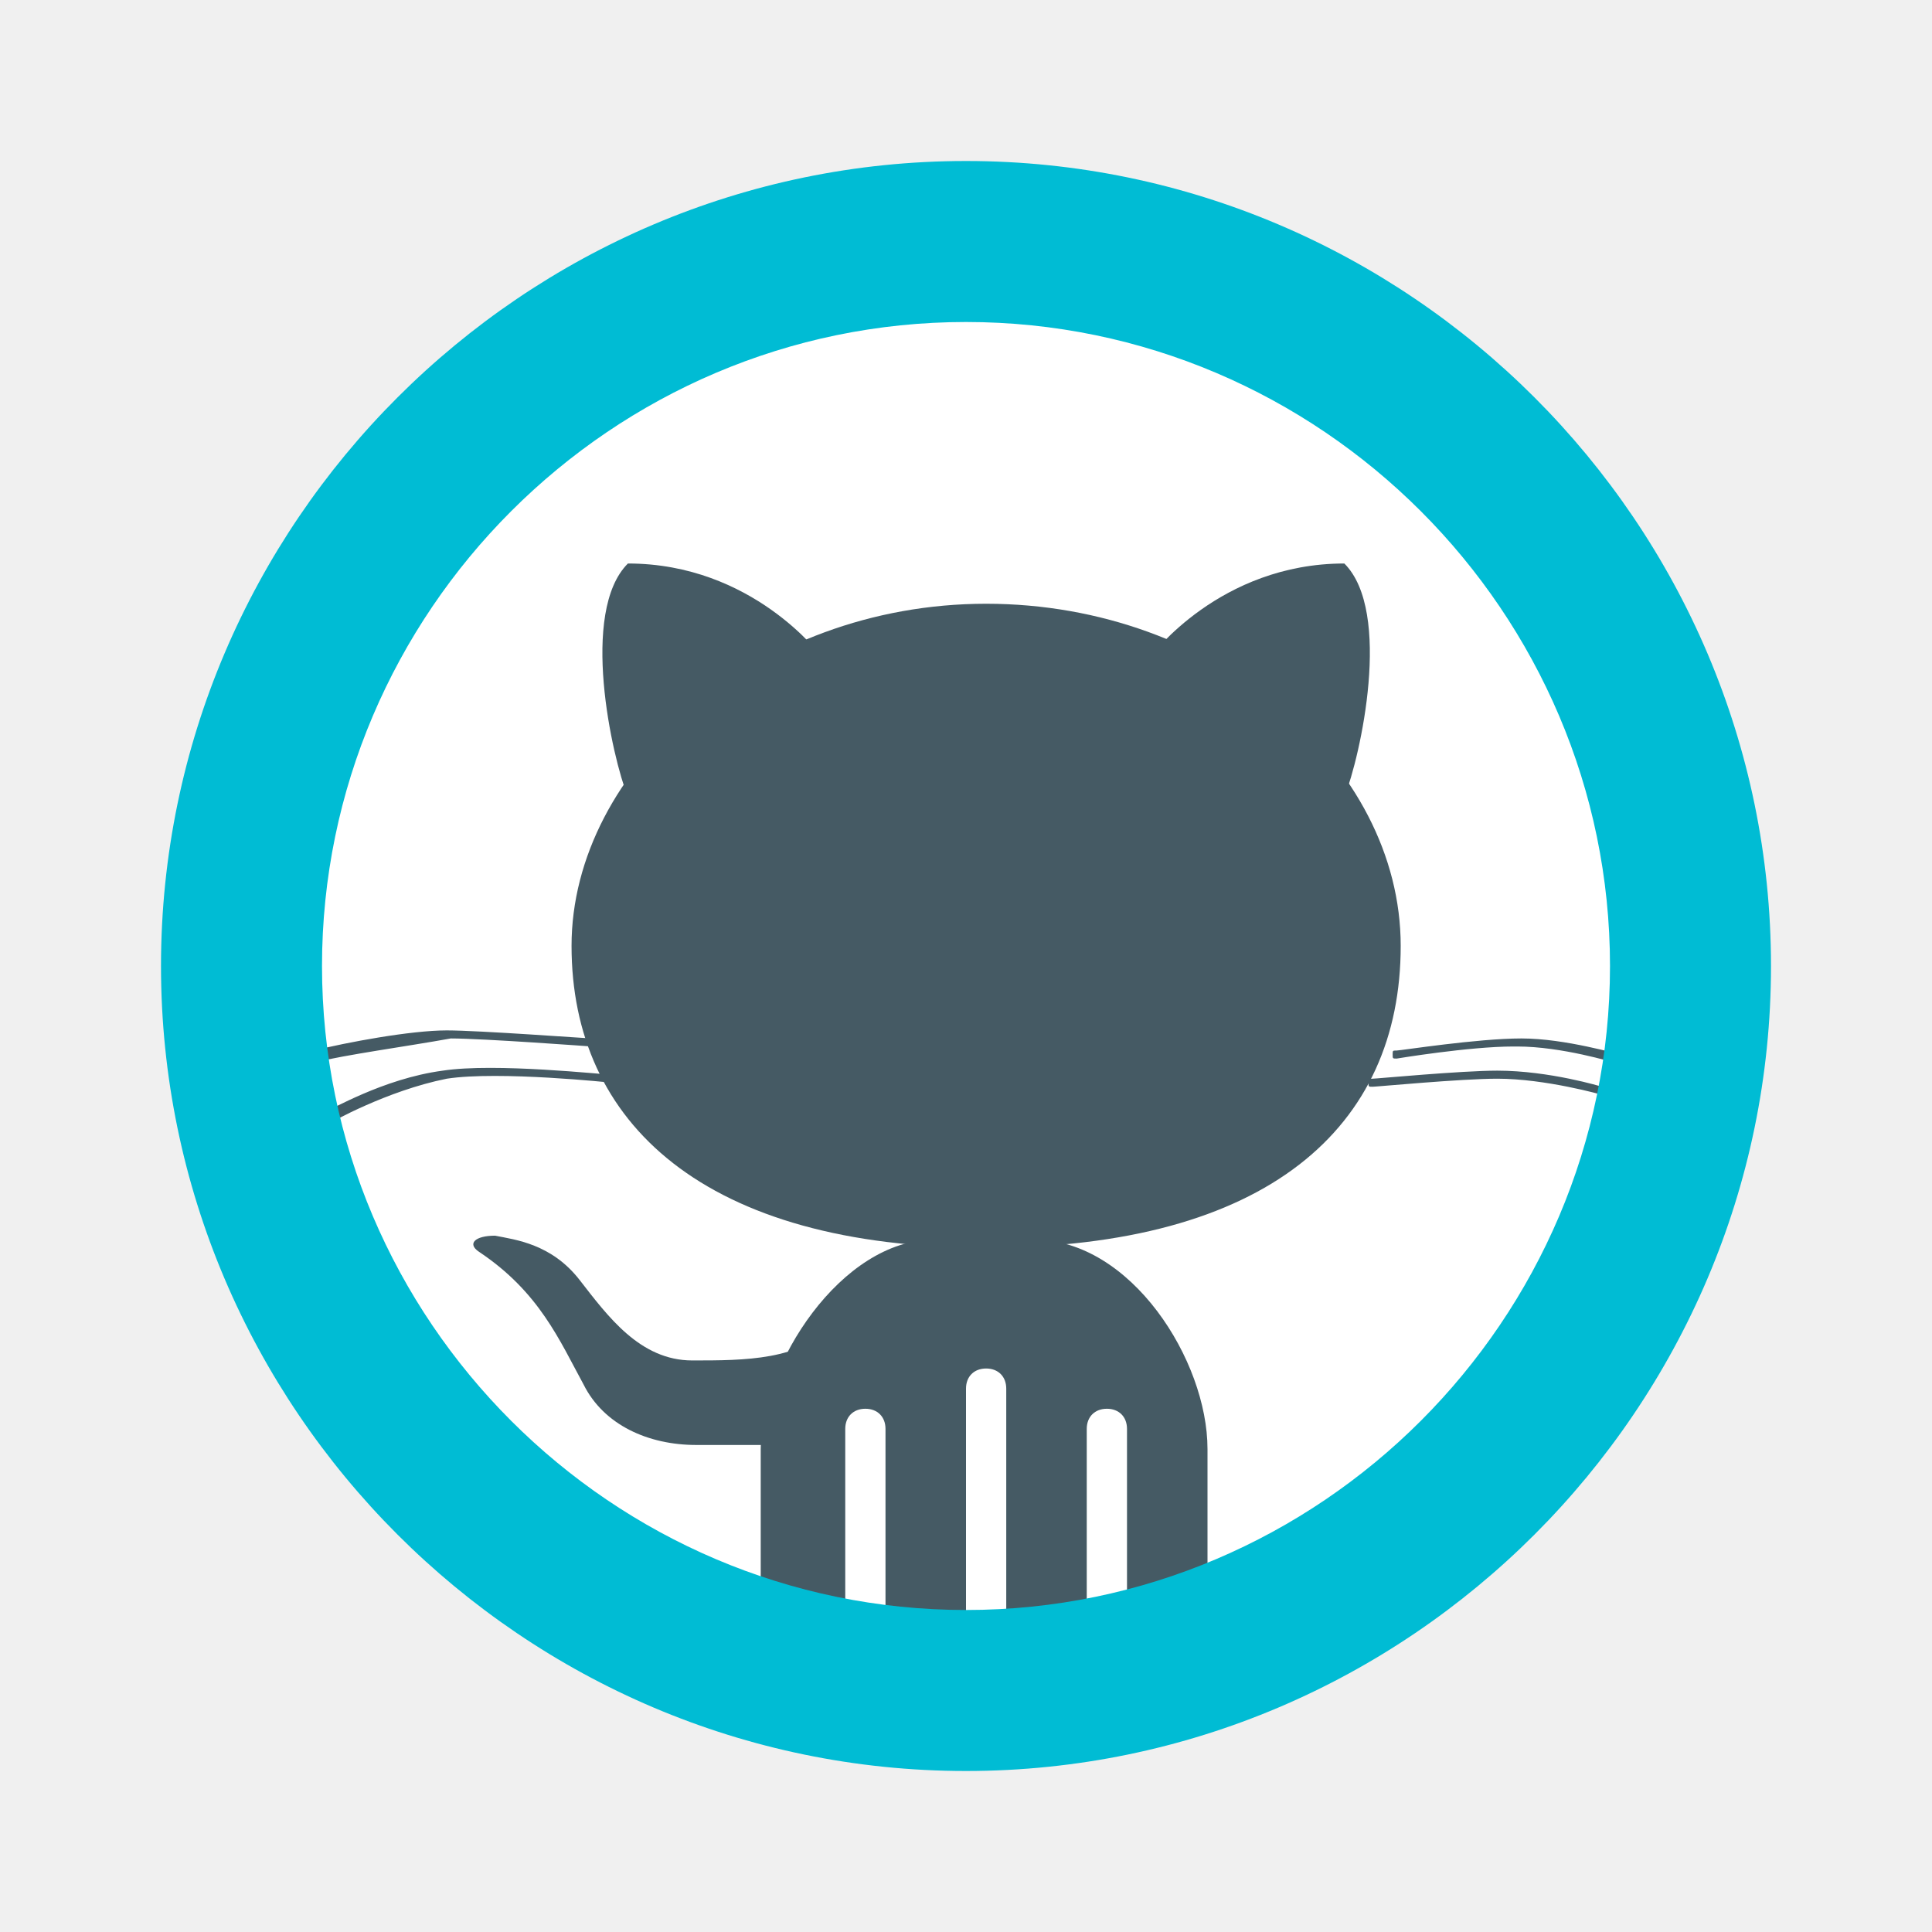
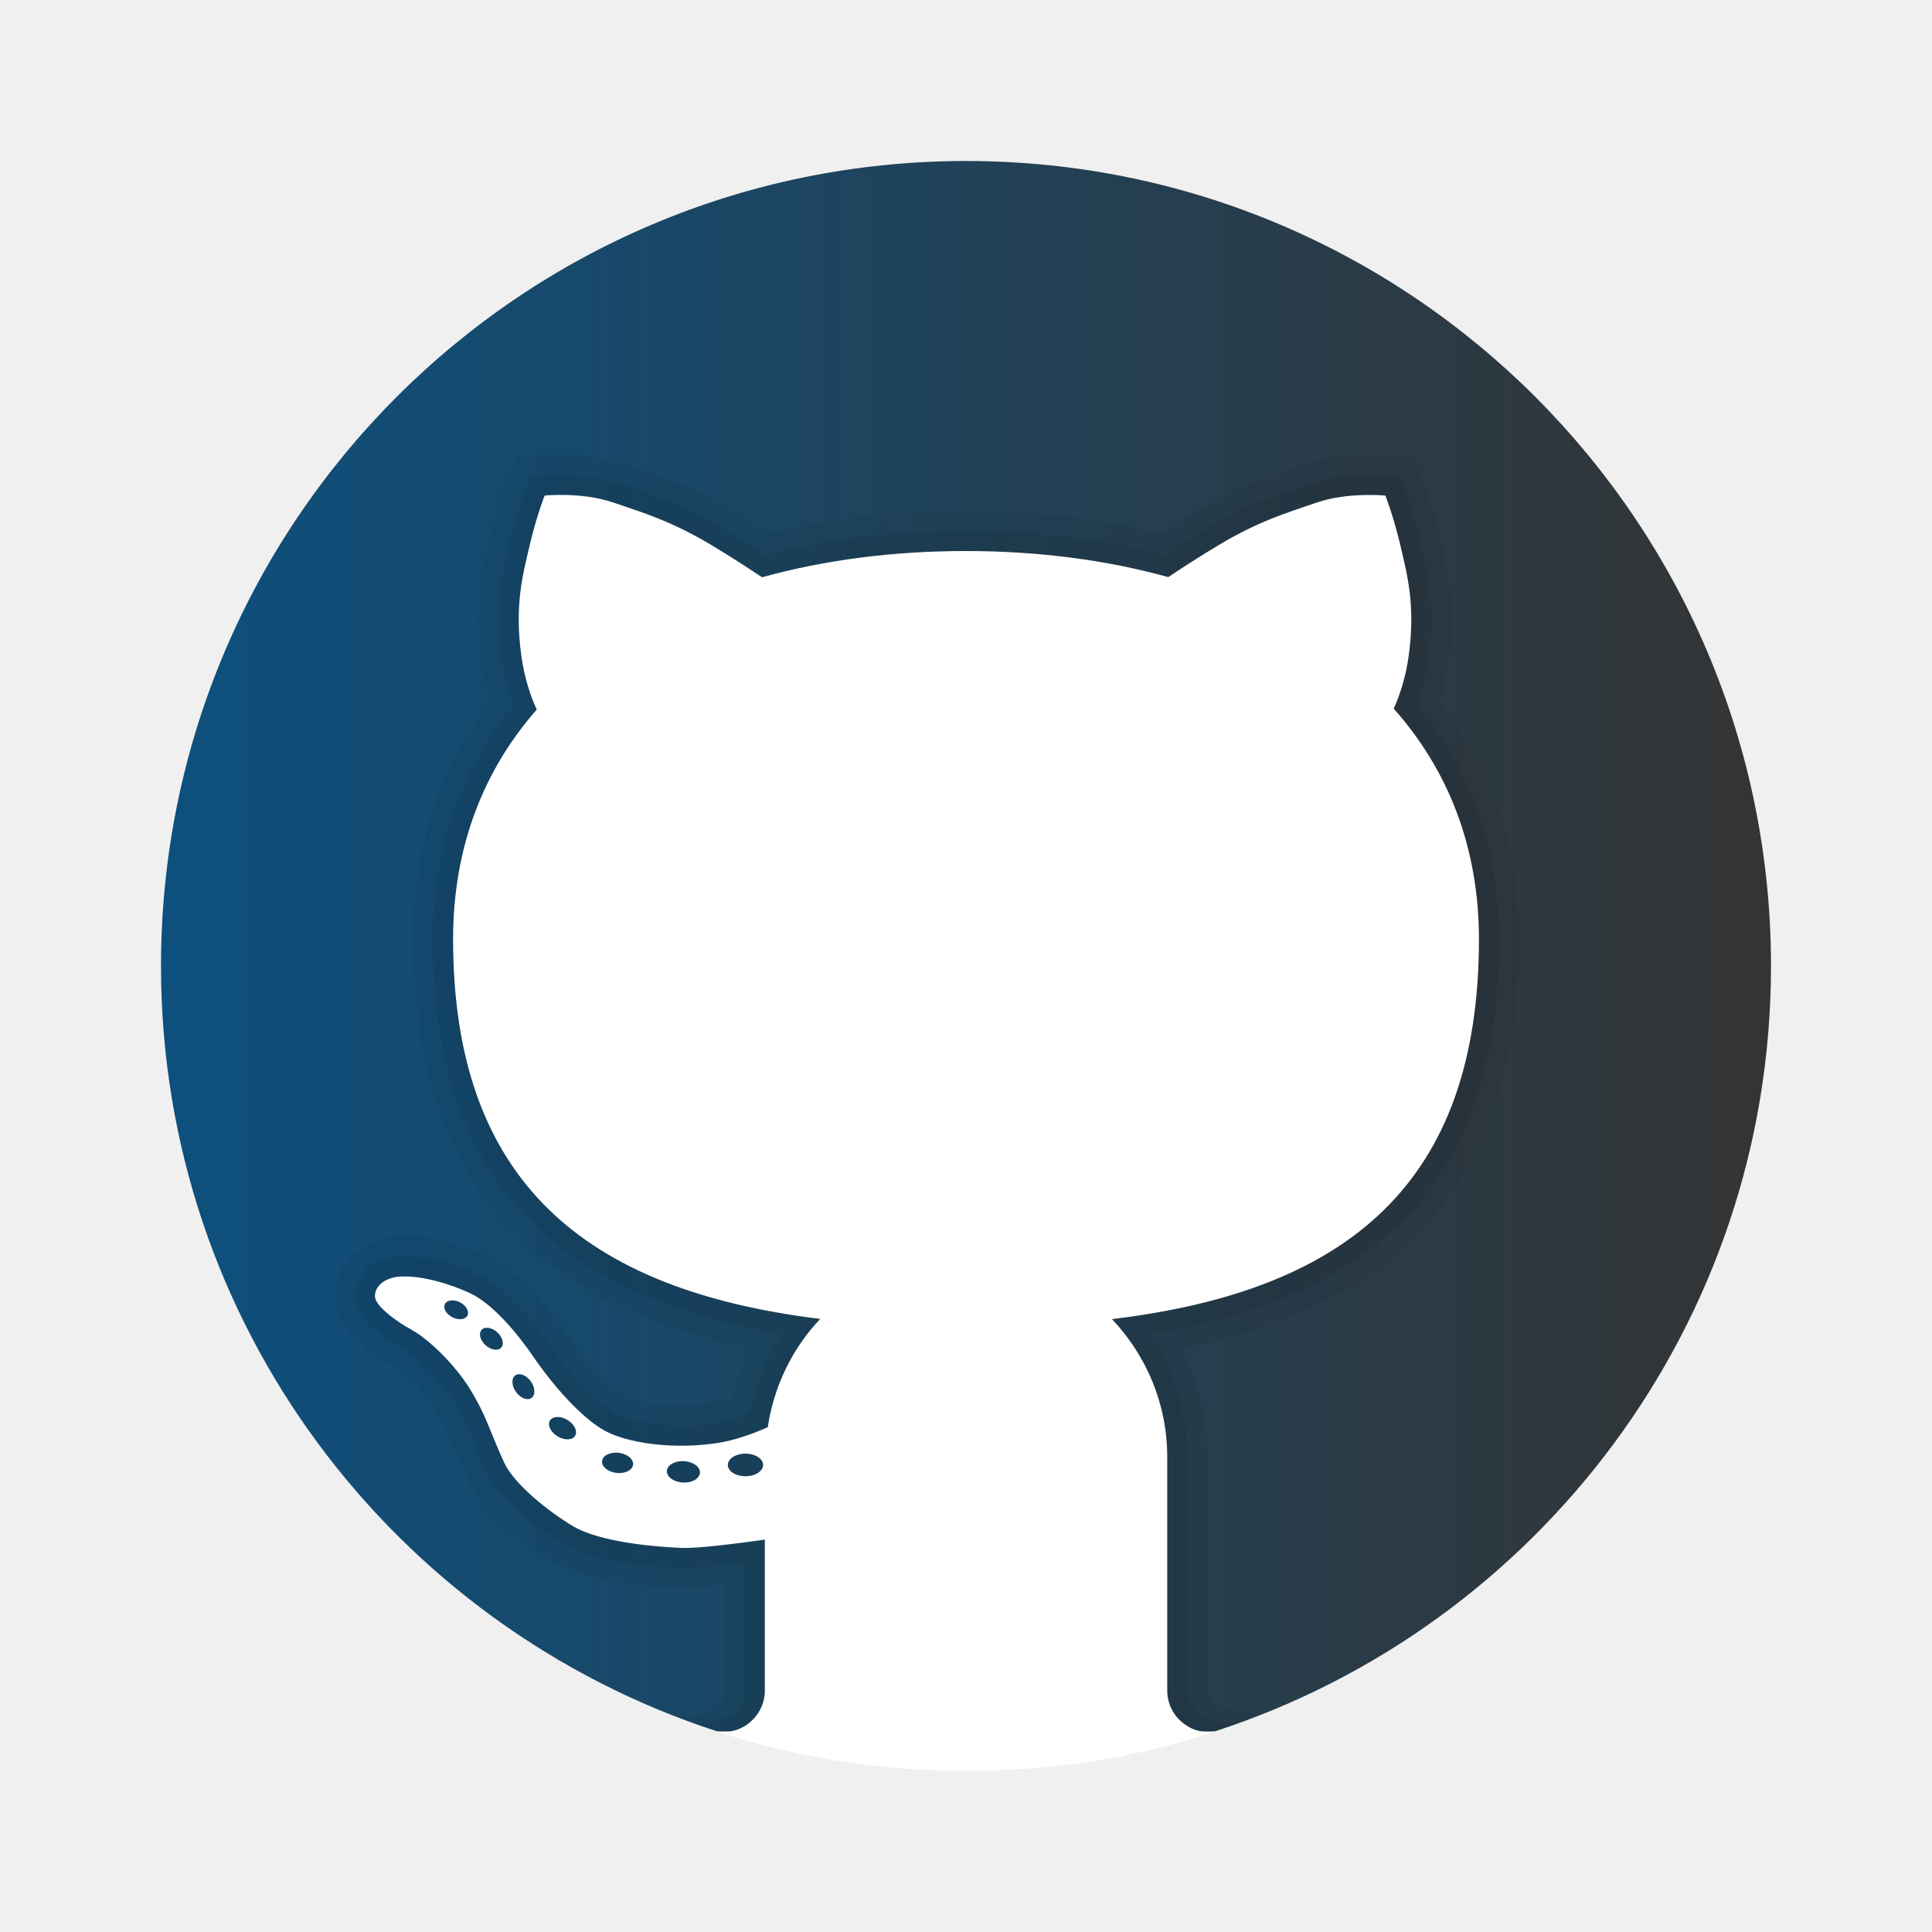
- <svg xmlns="http://www.w3.org/2000/svg" viewBox="0 0 48 48" width="144px" height="144px">
-   <path fill="#fff" d="M41,24c0,9.4-7.6,17-17,17S7,33.4,7,24S14.6,7,24,7S41,14.6,41,24z" />
-   <path fill="#455a64" d="M21 41v-5.5c0-.3.2-.5.5-.5s.5.2.5.5V41h2v-6.5c0-.3.2-.5.5-.5s.5.2.5.5V41h2v-5.5c0-.3.2-.5.5-.5s.5.2.5.5V41h1.8c.2-.3.2-.6.2-1.1V36c0-2.2-1.9-5.2-4.3-5.2h-2.5c-2.3 0-4.3 3.1-4.3 5.2v3.9c0 .4.1.8.2 1.1L21 41 21 41zM40.1 26.4C40.1 26.4 40.1 26.4 40.1 26.4c0 0-1.3-.4-2.4-.4 0 0-.1 0-.1 0-1.1 0-2.9.3-2.9.3-.1 0-.1 0-.1-.1 0-.1 0-.1.1-.1.1 0 2-.3 3.1-.3 1.1 0 2.4.4 2.5.4.1 0 .1.1.1.2C40.2 26.3 40.2 26.4 40.1 26.4zM39.8 27.2C39.8 27.2 39.8 27.2 39.8 27.2c0 0-1.4-.4-2.6-.4-.9 0-3 .2-3.1.2-.1 0-.1 0-.1-.1 0-.1 0-.1.1-.1.1 0 2.2-.2 3.1-.2 1.3 0 2.6.4 2.6.4.1 0 .1.1.1.2C39.9 27.1 39.9 27.2 39.8 27.2zM7.8 26.4c-.1 0-.1 0-.1-.1 0-.1 0-.1.1-.2.8-.2 2.4-.5 3.3-.5.8 0 3.5.2 3.6.2.1 0 .1.1.1.1 0 .1-.1.1-.1.1 0 0-2.7-.2-3.5-.2C10.1 26 8.6 26.2 7.8 26.4 7.8 26.4 7.8 26.4 7.8 26.4zM8.2 27.9c0 0-.1 0-.1-.1 0-.1 0-.1 0-.2.1 0 1.4-.8 2.9-1 1.3-.2 4 .1 4.2.1.1 0 .1.1.1.1 0 .1-.1.1-.1.1 0 0 0 0 0 0 0 0-2.8-.3-4.1-.1C9.6 27.1 8.2 27.9 8.2 27.9 8.2 27.9 8.2 27.9 8.2 27.9z" />
-   <path fill="#455a64" d="M14.2,23.5c0-4.4,4.6-8.5,10.3-8.5c5.7,0,10.3,4,10.3,8.5S31.5,31,24.5,31S14.2,27.9,14.2,23.5z" />
-   <path fill="#455a64" d="M28.6 16.3c0 0 1.7-2.3 4.8-2.3 1.2 1.2.4 4.8 0 5.8L28.6 16.3zM20.4 16.3c0 0-1.7-2.3-4.8-2.3-1.2 1.2-.4 4.8 0 5.8L20.4 16.3zM20.1 35.9c0 0-2.3 0-2.8 0-1.2 0-2.3-.5-2.8-1.5-.6-1.1-1.1-2.3-2.6-3.3-.3-.2-.1-.4.4-.4.5.1 1.4.2 2.1 1.1.7.9 1.5 2 2.8 2 1.3 0 2.7 0 3.5-.9L20.1 35.9z" />
-   <path fill="#00bcd4" d="M24,4C13,4,4,13,4,24s9,20,20,20s20-9,20-20S35,4,24,4z M24,40c-8.8,0-16-7.2-16-16S15.2,8,24,8 s16,7.2,16,16S32.8,40,24,40z" />
+ <svg xmlns="http://www.w3.org/2000/svg" viewBox="0,0,256,256" width="96px" height="96px" fill-rule="nonzero">
+   <defs>
+     <linearGradient x1="4" y1="23.508" x2="44" y2="23.508" gradientUnits="userSpaceOnUse" id="color-1">
+       <stop offset="0" stop-color="#0d507e" />
+       <stop offset="1" stop-color="#343434" />
+     </linearGradient>
+   </defs>
+   <g fill="none" fill-rule="nonzero" stroke="none" stroke-width="1" stroke-linecap="butt" stroke-linejoin="miter" stroke-miterlimit="10" stroke-dasharray="" stroke-dashoffset="0" font-family="none" font-weight="none" font-size="none" text-anchor="none" style="mix-blend-mode: normal">
+     <g transform="scale(5.33333,5.33333)">
+       <path d="M24,4c-11.046,0 -20,8.954 -20,20c0,8.887 5.801,16.411 13.82,19.016h12.36c8.019,-2.605 13.82,-10.129 13.82,-19.016c0,-11.046 -8.954,-20 -20,-20z" fill="url(#color-1)" />
+       <path d="M30.01,41.996l-0.01,-5.798c0,-0.939 -0.22,-1.856 -0.642,-2.687c5.641,-1.133 8.386,-4.468 8.386,-10.177c0,-2.255 -0.665,-4.246 -1.976,-5.92c0.1,-0.317 0.174,-0.645 0.22,-0.981c0.188,-1.369 -0.023,-2.264 -0.193,-2.984l-0.027,-0.116c-0.186,-0.796 -0.409,-1.364 -0.418,-1.388l-0.111,-0.282l-0.111,-0.282l-0.302,-0.032l-0.303,-0.032c0,0 -0.199,-0.021 -0.501,-0.021c-0.419,0 -1.04,0.042 -1.627,0.241l-0.196,0.066c-0.74,0.249 -1.439,0.485 -2.417,1.069c-0.286,0.171 -0.599,0.366 -0.934,0.584c-1.514,-0.375 -3.143,-0.566 -4.848,-0.566c-1.722,0 -3.365,0.192 -4.889,0.571c-0.339,-0.22 -0.654,-0.417 -0.942,-0.589c-0.978,-0.584 -1.677,-0.819 -2.417,-1.069l-0.196,-0.066c-0.585,-0.199 -1.207,-0.241 -1.626,-0.241c-0.302,0 -0.501,0.021 -0.501,0.021l-0.302,0.032l-0.3,0.031l-0.112,0.281l-0.113,0.283c-0.01,0.026 -0.233,0.594 -0.419,1.391l-0.027,0.115c-0.17,0.719 -0.381,1.615 -0.193,2.983c0.048,0.346 0.125,0.685 0.23,1.011c-1.285,1.666 -1.936,3.646 -1.936,5.89c0,5.695 2.748,9.028 8.397,10.17c-0.194,0.388 -0.345,0.798 -0.452,1.224c-0.197,0.067 -0.378,0.112 -0.538,0.137c-0.238,0.036 -0.487,0.054 -0.739,0.054c-0.686,0 -1.225,-0.134 -1.435,-0.259c-0.313,-0.186 -0.872,-0.727 -1.414,-1.518c-0.463,-0.675 -1.185,-1.558 -1.992,-1.927c-0.698,-0.319 -1.437,-0.502 -2.029,-0.502c-0.138,0 -0.265,0.01 -0.376,0.028c-0.517,0.082 -0.949,0.366 -1.184,0.78c-0.203,0.357 -0.235,0.773 -0.088,1.141c0.219,0.548 0.851,0.985 1.343,1.255c0.242,0.133 0.765,0.619 1.07,1.109c0.229,0.368 0.335,0.63 0.482,0.992c0.087,0.215 0.183,0.449 0.313,0.732c0.47,1.022 1.937,1.924 2.103,2.023c0.806,0.483 2.161,0.638 3.157,0.683l0.123,0.003h0.001c0.24,0 0.57,-0.023 1.004,-0.071v2.613c0.002,0.529 -0.537,0.649 -1.25,0.638l0.547,0.184c2.095,0.749 4.345,1.177 6.7,1.177c2.355,0 4.605,-0.428 6.703,-1.176l0.703,-0.262c-0.711,-0.024 -1.39,-0.14 -1.396,-0.566z" fill="#000000" opacity="0.05" />
+       <path d="M30.781,42.797c-0.406,0.047 -1.281,-0.109 -1.281,-0.795v-5.804c0,-1.094 -0.328,-2.151 -0.936,-3.052c5.915,-0.957 8.679,-4.093 8.679,-9.812c0,-2.237 -0.686,-4.194 -2.039,-5.822c0.137,-0.365 0.233,-0.75 0.288,-1.147c0.175,-1.276 -0.016,-2.086 -0.184,-2.801l-0.027,-0.116c-0.178,-0.761 -0.388,-1.297 -0.397,-1.319l-0.111,-0.282l-0.303,-0.032c0,0 -0.178,-0.019 -0.449,-0.019c-0.381,0 -0.944,0.037 -1.466,0.215l-0.196,0.066c-0.714,0.241 -1.389,0.468 -2.321,1.024c-0.332,0.198 -0.702,0.431 -1.101,0.694c-1.533,-0.401 -3.192,-0.605 -4.937,-0.605c-1.762,0 -3.435,0.205 -4.979,0.61c-0.403,-0.265 -0.775,-0.499 -1.109,-0.699c-0.932,-0.556 -1.607,-0.784 -2.321,-1.024l-0.196,-0.066c-0.521,-0.177 -1.085,-0.215 -1.466,-0.215c-0.271,0 -0.449,0.019 -0.449,0.019l-0.302,0.032l-0.113,0.283c-0.009,0.022 -0.219,0.558 -0.397,1.319l-0.027,0.116c-0.169,0.715 -0.36,1.524 -0.184,2.8c0.056,0.407 0.156,0.801 0.298,1.174c-1.327,1.62 -1.999,3.567 -1.999,5.795c0,5.703 2.766,8.838 8.686,9.806c-0.395,0.59 -0.671,1.255 -0.813,1.964c-0.33,0.13 -0.629,0.216 -0.891,0.256c-0.263,0.04 -0.537,0.06 -0.814,0.06c-0.69,0 -1.353,-0.129 -1.69,-0.329c-0.44,-0.261 -1.057,-0.914 -1.572,-1.665c-0.35,-0.51 -1.047,-1.417 -1.788,-1.755c-0.635,-0.29 -1.298,-0.457 -1.821,-0.457c-0.11,0 -0.21,0.008 -0.298,0.022c-0.366,0.058 -0.668,0.252 -0.828,0.534c-0.128,0.224 -0.149,0.483 -0.059,0.708c0.179,0.448 0.842,0.85 1.119,1.002c0.335,0.184 0.919,0.744 1.254,1.284c0.251,0.404 0.37,0.697 0.521,1.067c0.085,0.209 0.178,0.437 0.304,0.712c0.331,0.719 1.353,1.472 1.905,1.803c0.754,0.452 2.154,0.578 2.922,0.612l0.111,0.002c0.299,0 0.8,-0.045 1.495,-0.135v3.177c0,0.779 -0.991,0.81 -1.234,0.81c-0.031,0 0.503,0.184 0.503,0.184c1.963,0.644 4.054,1.004 6.232,1.004c2.178,0 4.269,-0.36 6.231,-1.003c0,0 0.581,-0.204 0.55,-0.2z" fill="#000000" opacity="0.07" />
+       <path d="M36.744,23.334c0,-2.31 -0.782,-4.226 -2.117,-5.728c0.145,-0.325 0.296,-0.761 0.371,-1.309c0.172,-1.25 -0.031,-2 -0.203,-2.734c-0.172,-0.734 -0.375,-1.25 -0.375,-1.25c0,0 -0.922,-0.094 -1.703,0.172c-0.781,0.266 -1.453,0.469 -2.422,1.047c-0.453,0.27 -0.909,0.566 -1.27,0.806c-1.543,-0.428 -3.24,-0.648 -5.025,-0.648c-1.801,0 -3.513,0.221 -5.067,0.652c-0.362,-0.241 -0.821,-0.539 -1.277,-0.811c-0.969,-0.578 -1.641,-0.781 -2.422,-1.047c-0.781,-0.266 -1.703,-0.172 -1.703,-0.172c0,0 -0.203,0.516 -0.375,1.25c-0.172,0.734 -0.375,1.484 -0.203,2.734c0.077,0.562 0.233,1.006 0.382,1.333c-1.31,1.493 -2.078,3.397 -2.078,5.704c0,5.983 3.232,8.714 9.121,9.435c-0.687,0.726 -1.148,1.656 -1.303,2.691c-0.387,0.17 -0.833,0.33 -1.262,0.394c-1.104,0.167 -2.271,0 -2.833,-0.333c-0.562,-0.333 -1.229,-1.083 -1.729,-1.813c-0.422,-0.616 -1.031,-1.331 -1.583,-1.583c-0.729,-0.333 -1.438,-0.458 -1.833,-0.396c-0.396,0.063 -0.583,0.354 -0.5,0.563c0.083,0.208 0.479,0.521 0.896,0.75c0.417,0.229 1.063,0.854 1.438,1.458c0.418,0.674 0.5,1.063 0.854,1.833c0.249,0.542 1.101,1.219 1.708,1.583c0.521,0.313 1.562,0.491 2.688,0.542c0.389,0.018 1.308,-0.096 2.083,-0.206v3.75c0,0.639 -0.585,1.125 -1.191,1.013c1.945,0.654 4.022,0.986 6.189,0.986c2.166,0 4.243,-0.332 6.19,-0.984c-0.605,0.111 -1.19,-0.375 -1.19,-1.014v-5.804c0,-1.329 -0.527,-2.53 -1.373,-3.425c5.846,-0.702 9.117,-3.368 9.117,-9.439zM11.239,32.727c-0.154,-0.079 -0.237,-0.225 -0.185,-0.328c0.052,-0.103 0.22,-0.122 0.374,-0.043c0.154,0.079 0.237,0.225 0.185,0.328c-0.052,0.103 -0.22,0.122 -0.374,0.043zM12.451,33.482c-0.081,0.088 -0.255,0.06 -0.389,-0.062c-0.134,-0.122 -0.177,-0.293 -0.096,-0.381c0.081,-0.088 0.255,-0.06 0.389,0.062c0.134,0.122 0.177,0.293 0.096,0.381zM13.205,34.732c-0.102,0.072 -0.275,0.005 -0.386,-0.15c-0.111,-0.155 -0.118,-0.34 -0.016,-0.412c0.102,-0.072 0.275,-0.005 0.386,0.15c0.11,0.155 0.118,0.34 0.016,0.412zM14.288,35.673c-0.069,0.112 -0.265,0.117 -0.437,0.012c-0.172,-0.105 -0.256,-0.281 -0.187,-0.393c0.069,-0.112 0.265,-0.117 0.437,-0.012c0.172,0.105 0.256,0.281 0.187,0.393zM15.312,36.594c-0.213,-0.026 -0.371,-0.159 -0.353,-0.297c0.017,-0.138 0.204,-0.228 0.416,-0.202c0.213,0.026 0.371,0.159 0.353,0.297c-0.017,0.137 -0.203,0.228 -0.416,0.202zM16.963,36.833c-0.227,-0.013 -0.404,-0.143 -0.395,-0.289c0.009,-0.146 0.2,-0.255 0.427,-0.242c0.227,0.013 0.404,0.143 0.395,0.289c-0.009,0.147 -0.2,0.255 -0.427,0.242zM18.521,36.677c-0.242,0 -0.438,-0.126 -0.438,-0.281c0,-0.155 0.196,-0.281 0.438,-0.281c0.242,0 0.438,0.126 0.438,0.281c0,0.155 -0.197,0.281 -0.438,0.281z" fill="#ffffff" />
+     </g>
+   </g>
</svg>
